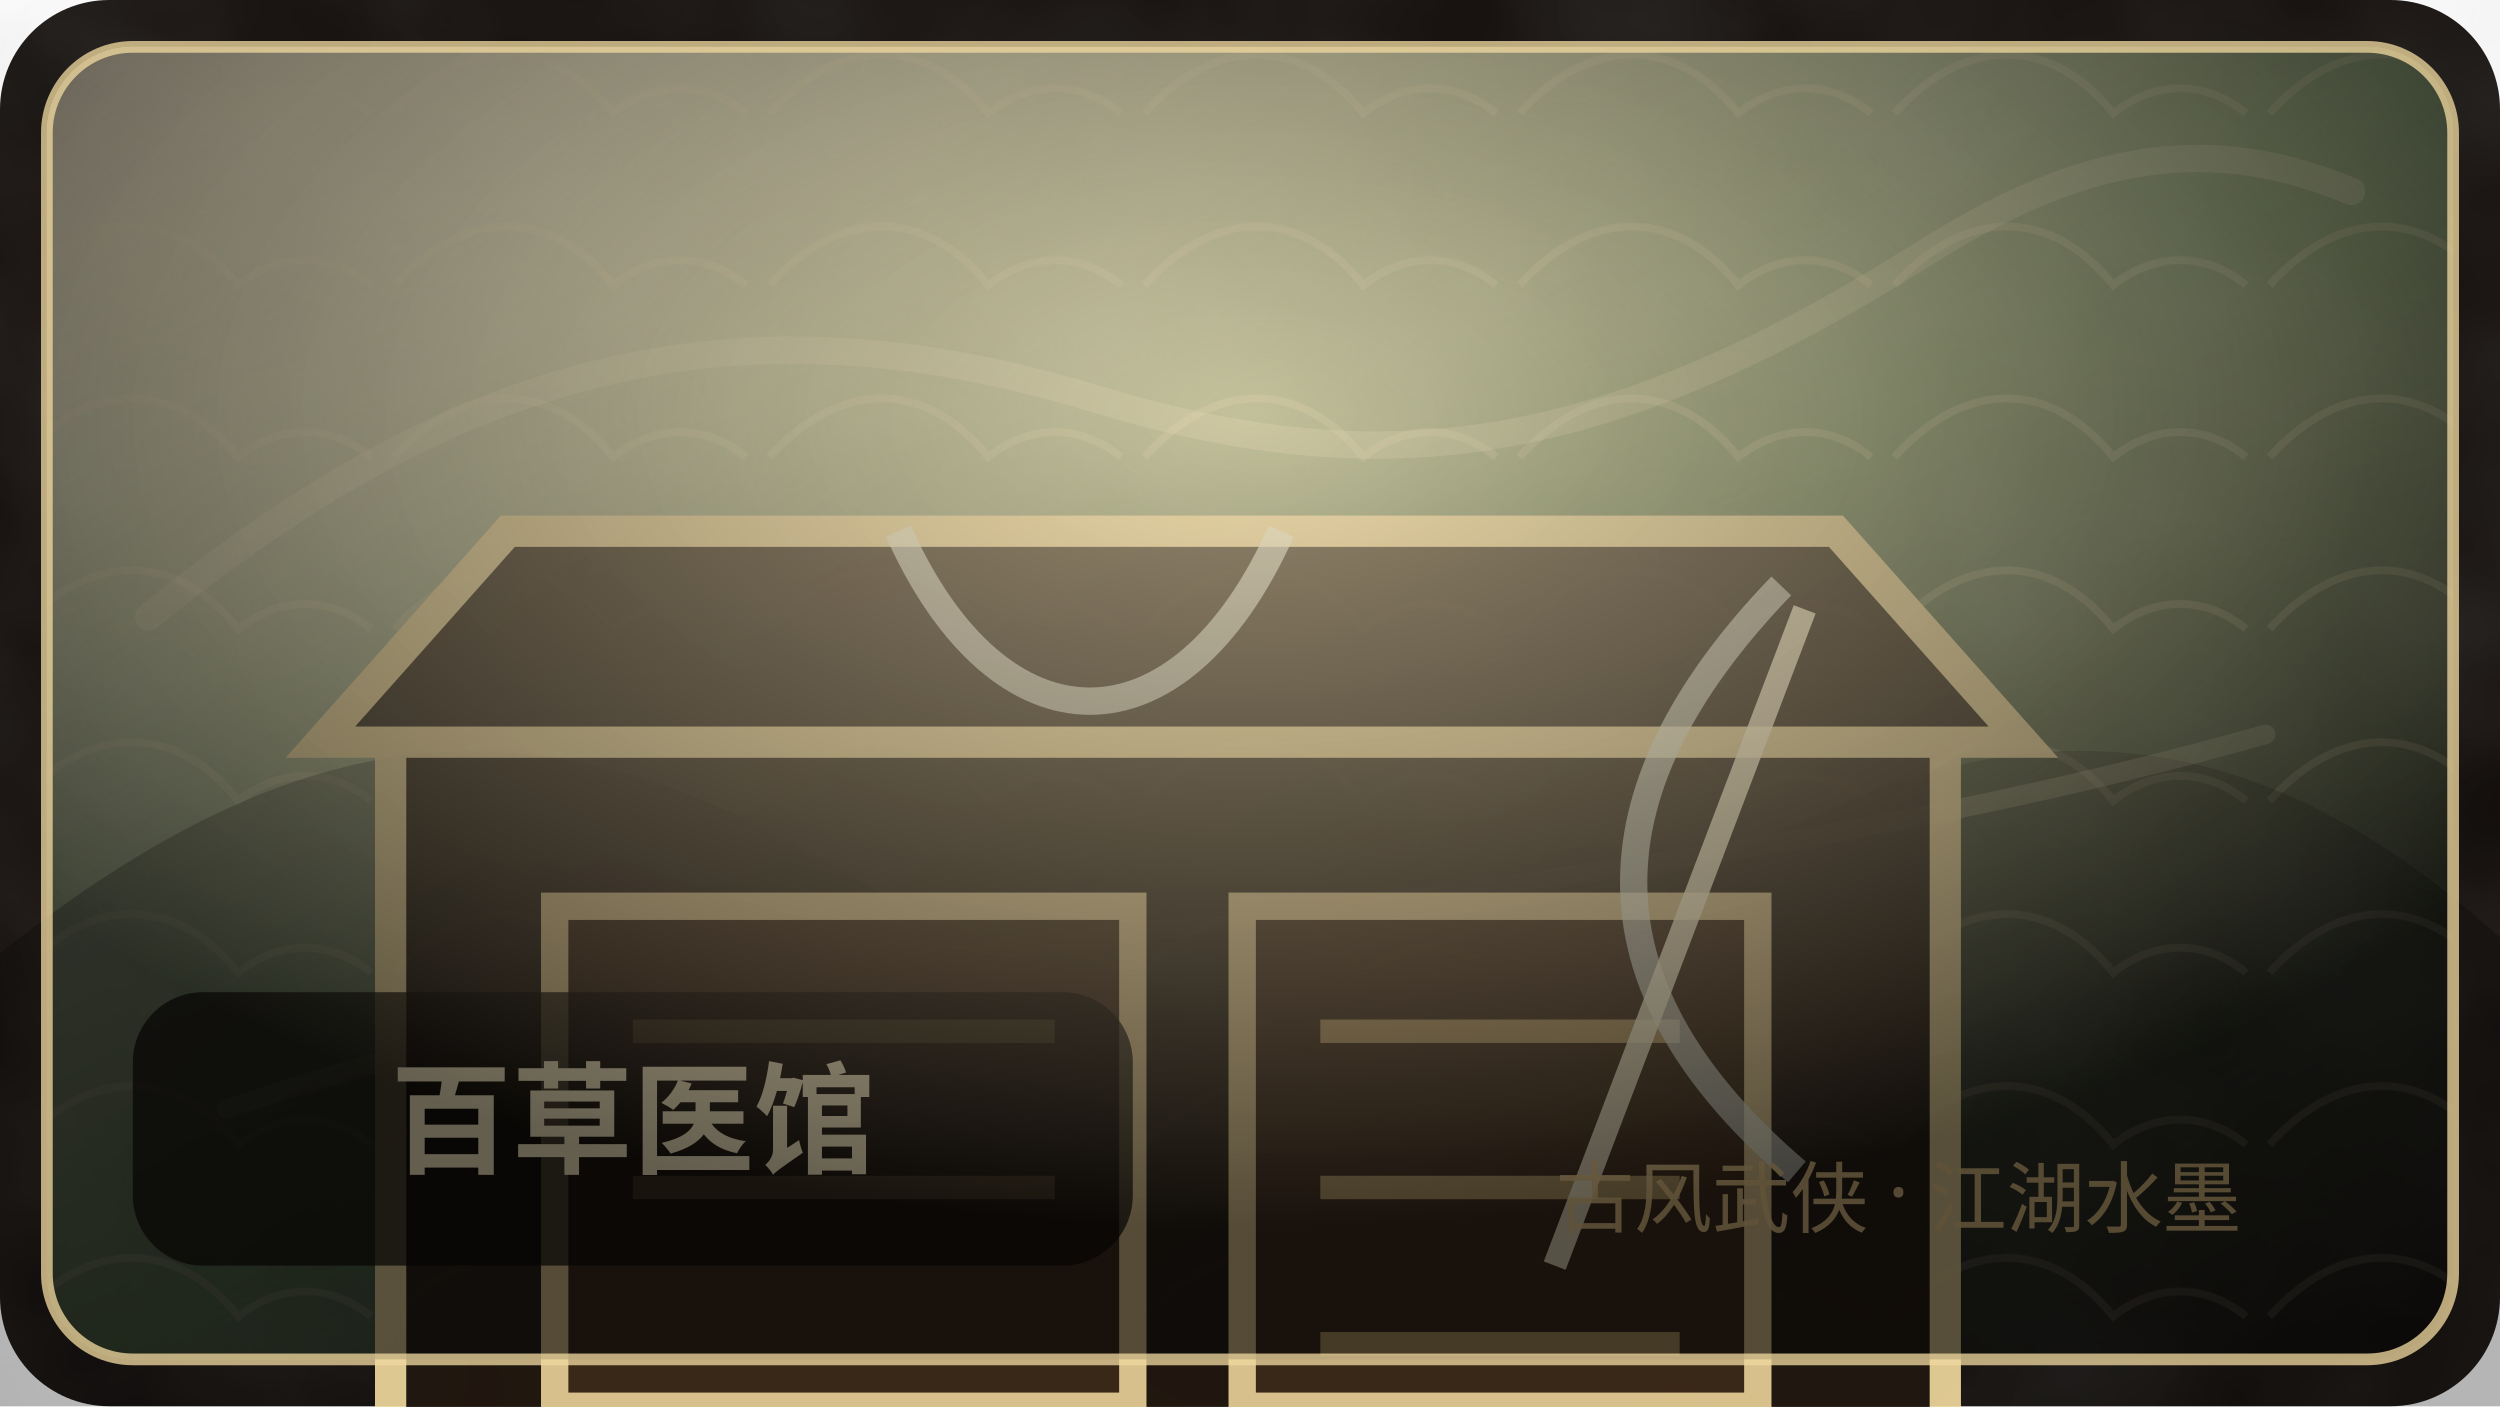
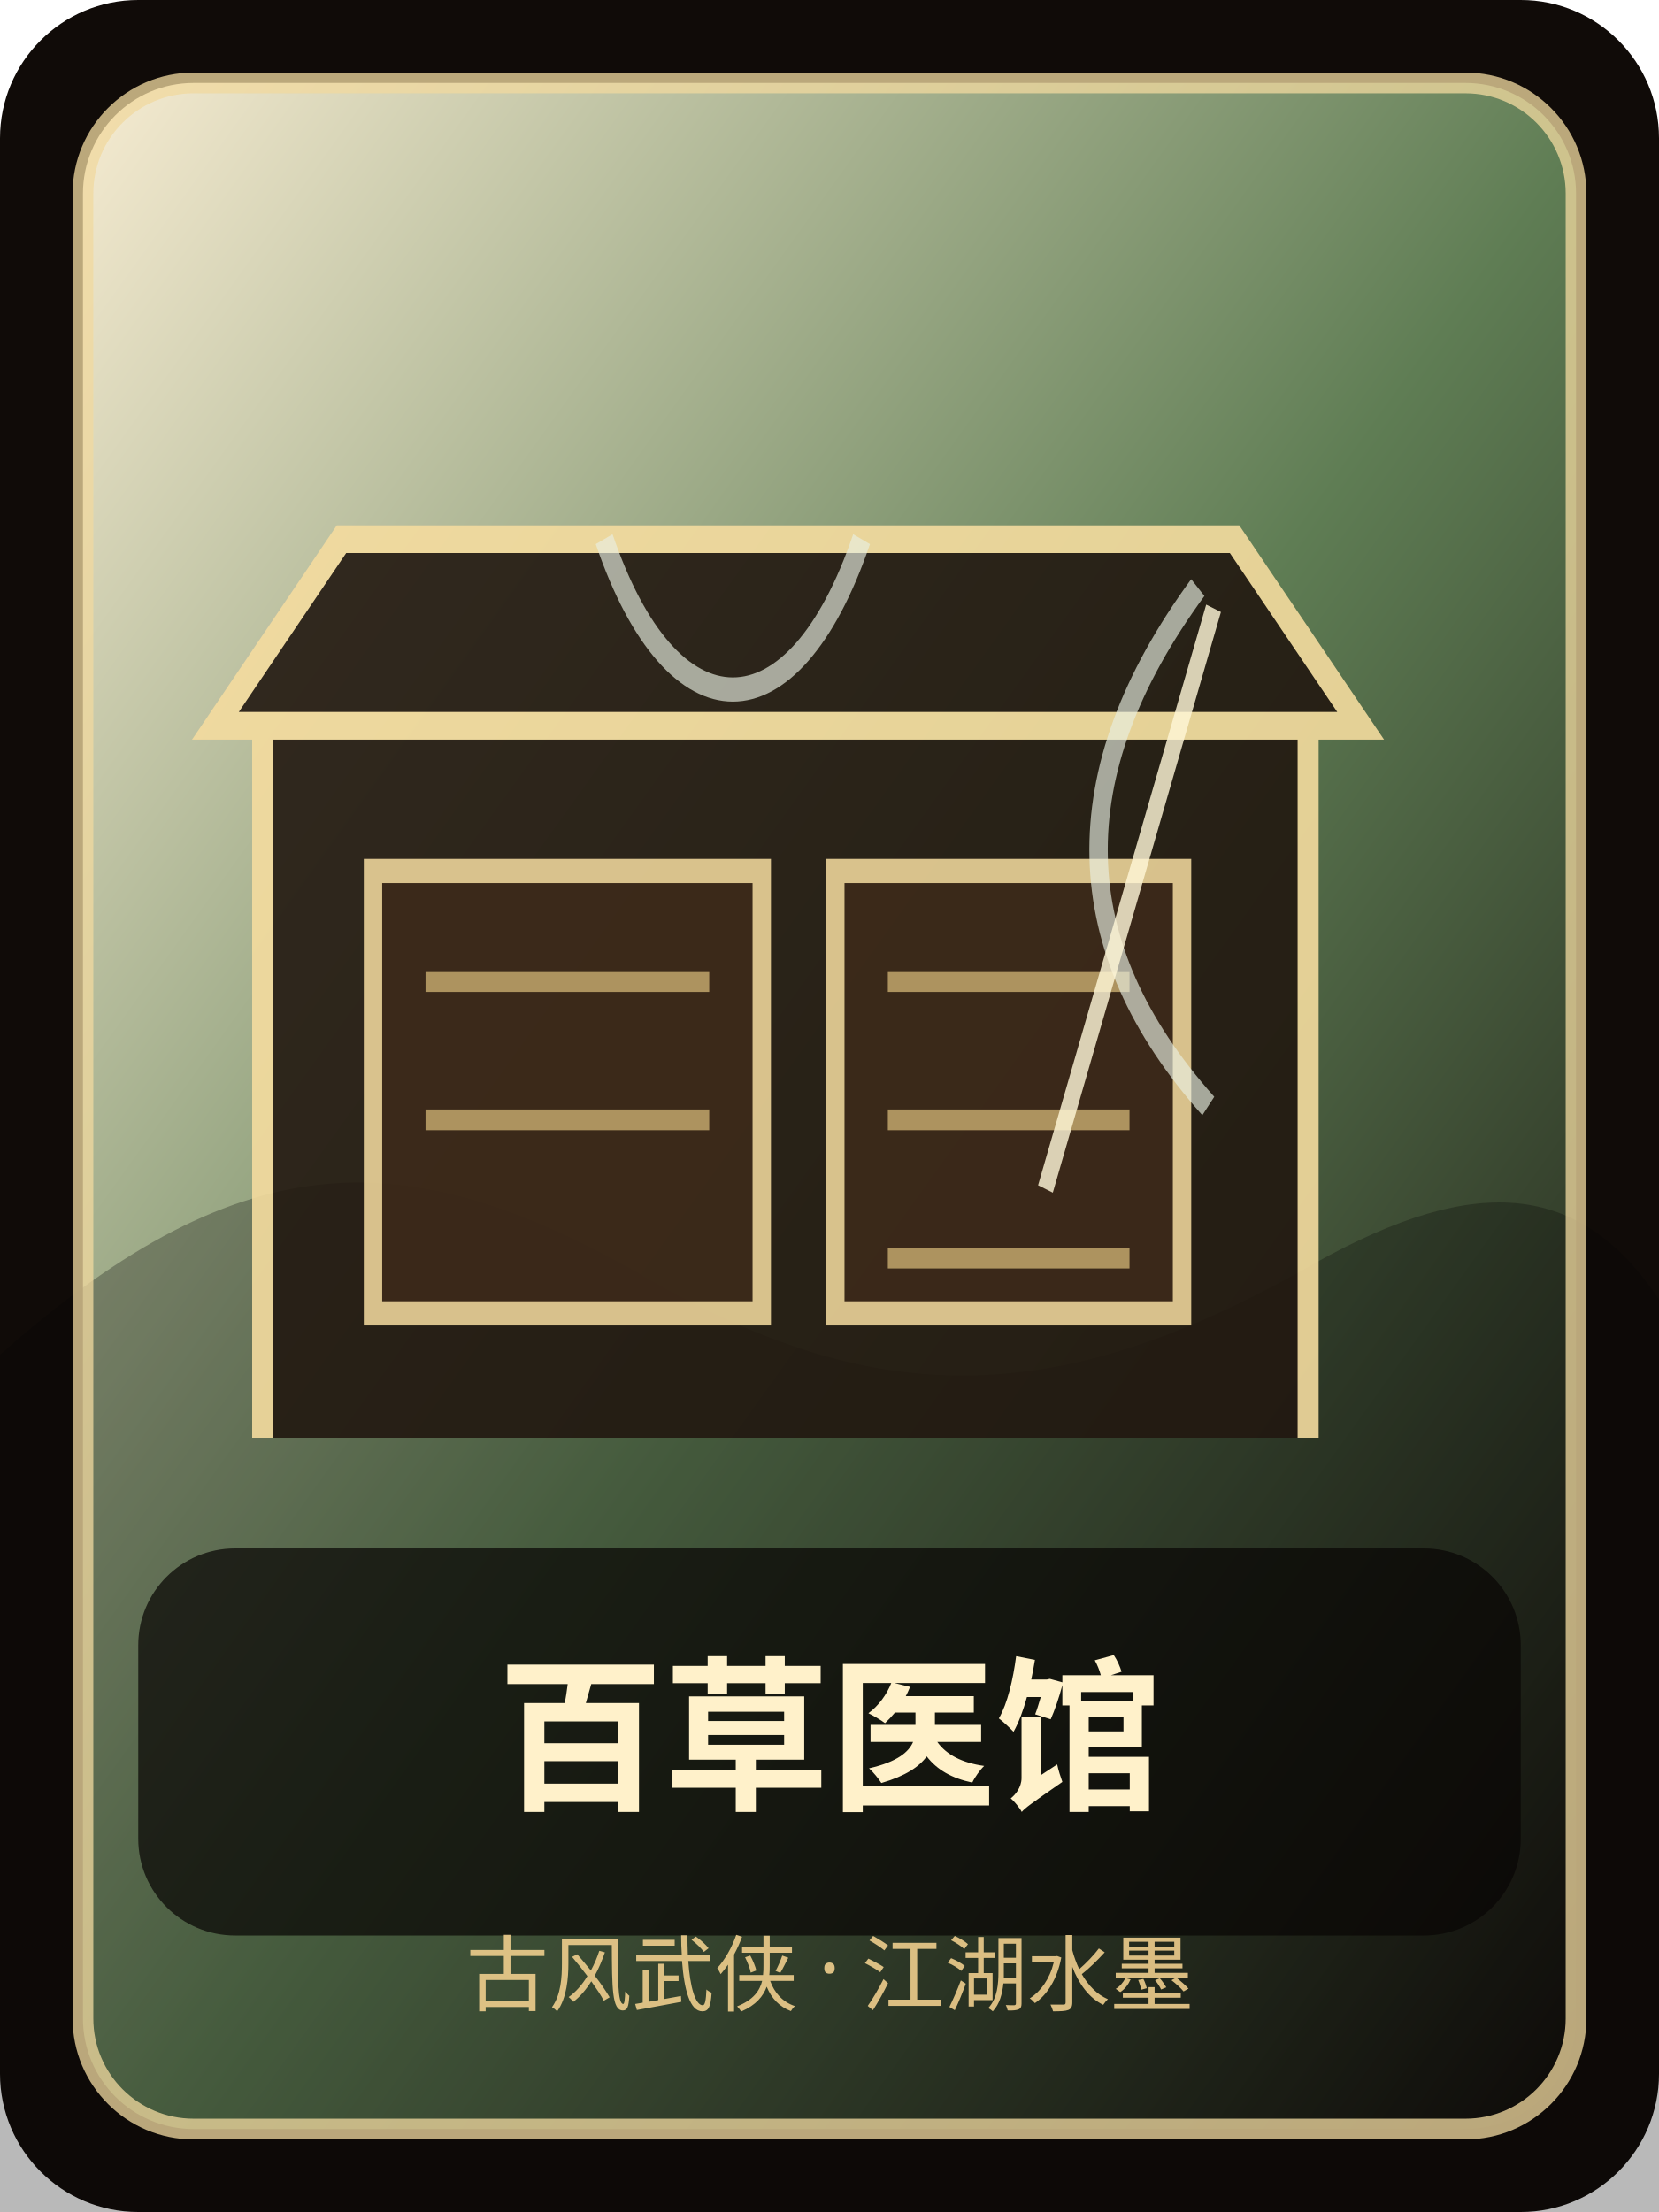
- <svg xmlns="http://www.w3.org/2000/svg" viewBox="0 0 640 360" role="img" aria-label="百草医馆 · 古风武侠场景" data-art-direction="ancient-wuxia" data-kind="location" data-location-id="clinic" data-theme="古风武侠江湖水墨场景">
+ <svg xmlns="http://www.w3.org/2000/svg" width="120" height="160" viewBox="0 0 120 160" role="img" aria-label="百草医馆 · 古风武侠场景" data-art-direction="ancient-wuxia" data-kind="location" data-location-id="clinic" data-theme="古风武侠江湖水墨场景">
  <defs>
    <linearGradient id="paper" x1="0" y1="0" x2="1" y2="1">
      <stop stop-color="#f7ecd2" />
      <stop offset="0.52" stop-color="#5f7d54" />
      <stop offset="1" stop-color="#100b09" />
    </linearGradient>
-     <radialGradient id="halo" cx="50%" cy="28%" r="62%">
-       <stop stop-color="#f3dfb7" stop-opacity=".55" />
-       <stop offset="1" stop-color="#050403" stop-opacity=".62" />
-     </radialGradient>
-     <filter id="ink">
-       <feTurbulence type="fractalNoise" baseFrequency="0.018" numOctaves="3" seed="17" />
-       <feColorMatrix type="saturate" values="0" />
-       <feComponentTransfer>
-         <feFuncA type="table" tableValues="0 .16" />
-       </feComponentTransfer>
-     </filter>
-     <pattern id="cloud" width="96" height="44" patternUnits="userSpaceOnUse">
-       <path d="M5 29c18-20 40-20 56 0 10-8 23-9 34 0" fill="none" stroke="#f3dfb7" stroke-width="2" opacity=".20" />
-     </pattern>
  </defs>
-   <rect width="640" height="360" rx="28" fill="#100b08" />
-   <rect x="12" y="12" width="616" height="336" rx="22" fill="url(#paper)" />
-   <rect x="12" y="12" width="616" height="336" rx="22" fill="url(#cloud)" />
-   <rect x="12" y="12" width="616" height="336" rx="22" filter="url(#ink)" />
-   <path d="M0 244c78-62 138-66 210-24 82 48 156 43 236-2 72-40 132-34 194 22v120H0z" fill="#050403" opacity=".28" />
-   <path d="M38 158c78-64 150-84 242-56 76 23 132 14 214-38 40-25 72-30 108-15" fill="none" stroke="#fff1cd" stroke-width="7" stroke-linecap="round" opacity=".2" />
-   <path d="M58 284c142-50 330-42 522-96" fill="none" stroke="#fff1cd" stroke-width="5" stroke-linecap="round" opacity=".2" />
-   <g>
+   <rect width="120" height="160" rx="10" fill="#100b08" />
+   <rect x="6" y="6" width="108" height="148" rx="8" fill="url(#paper)" />
+   <path d="M0 98c18-16 30-15 46-6 17 10 30 10 48 0 12-7 20-7 26 2v66H0z" fill="#050403" opacity=".28" />
+   <g transform="translate(0 5) scale(.19 .25)">
    <path d="M100 396V190h398v206M82 190h436l-48-54H130z" fill="#21170f" stroke="#f4db9f" stroke-width="8" opacity=".9" />
    <path d="M142 232h148v128H142zM318 232h132v128H318z" fill="#3d2a19" stroke="#f4db9f" stroke-width="7" opacity=".86" />
    <path d="M162 264h108M162 304h108M338 264h92M338 304h92M338 344h92" stroke="#d9bd7a" stroke-width="6" opacity=".72" />
    <path d="M230 136c26 58 72 58 98 0M456 150c-52 54-50 104 4 150" fill="none" stroke="#e8efe0" stroke-width="7" opacity=".66" />
    <path d="M462 156l-64 168" stroke="#fff7d7" stroke-width="6" opacity=".82" />
  </g>
-   <rect x="34" y="254" width="256" height="70" rx="18" fill="#080504" opacity=".72" />
-   <text x="162" y="298" text-anchor="middle" font-family="KaiTi, STKaiti, serif" font-size="31" font-weight="700" fill="#fff1ca">百草医馆</text>
-   <text x="486" y="314" text-anchor="middle" font-family="KaiTi, STKaiti, serif" font-size="20" fill="#f2d18f" opacity=".88">古风武侠 · 江湖水墨</text>
-   <rect x="12" y="12" width="616" height="336" rx="22" fill="url(#halo)" />
-   <rect x="12" y="12" width="616" height="336" rx="22" fill="none" stroke="#f1d99f" stroke-width="3" opacity=".76" />
+   <rect x="10" y="112" width="100" height="28" rx="7" fill="#080504" opacity=".72" />
+   <text x="60" y="130" text-anchor="middle" font-family="KaiTi, STKaiti, serif" font-size="12" font-weight="700" fill="#fff1ca">百草医馆</text>
+   <text x="60" y="145" text-anchor="middle" font-family="KaiTi, STKaiti, serif" font-size="6" fill="#f2d18f" opacity=".88">古风武侠 · 江湖水墨</text>
+   <rect x="6" y="6" width="108" height="148" rx="8" fill="none" stroke="#f1d99f" stroke-width="1.5" opacity=".76" />
</svg>
